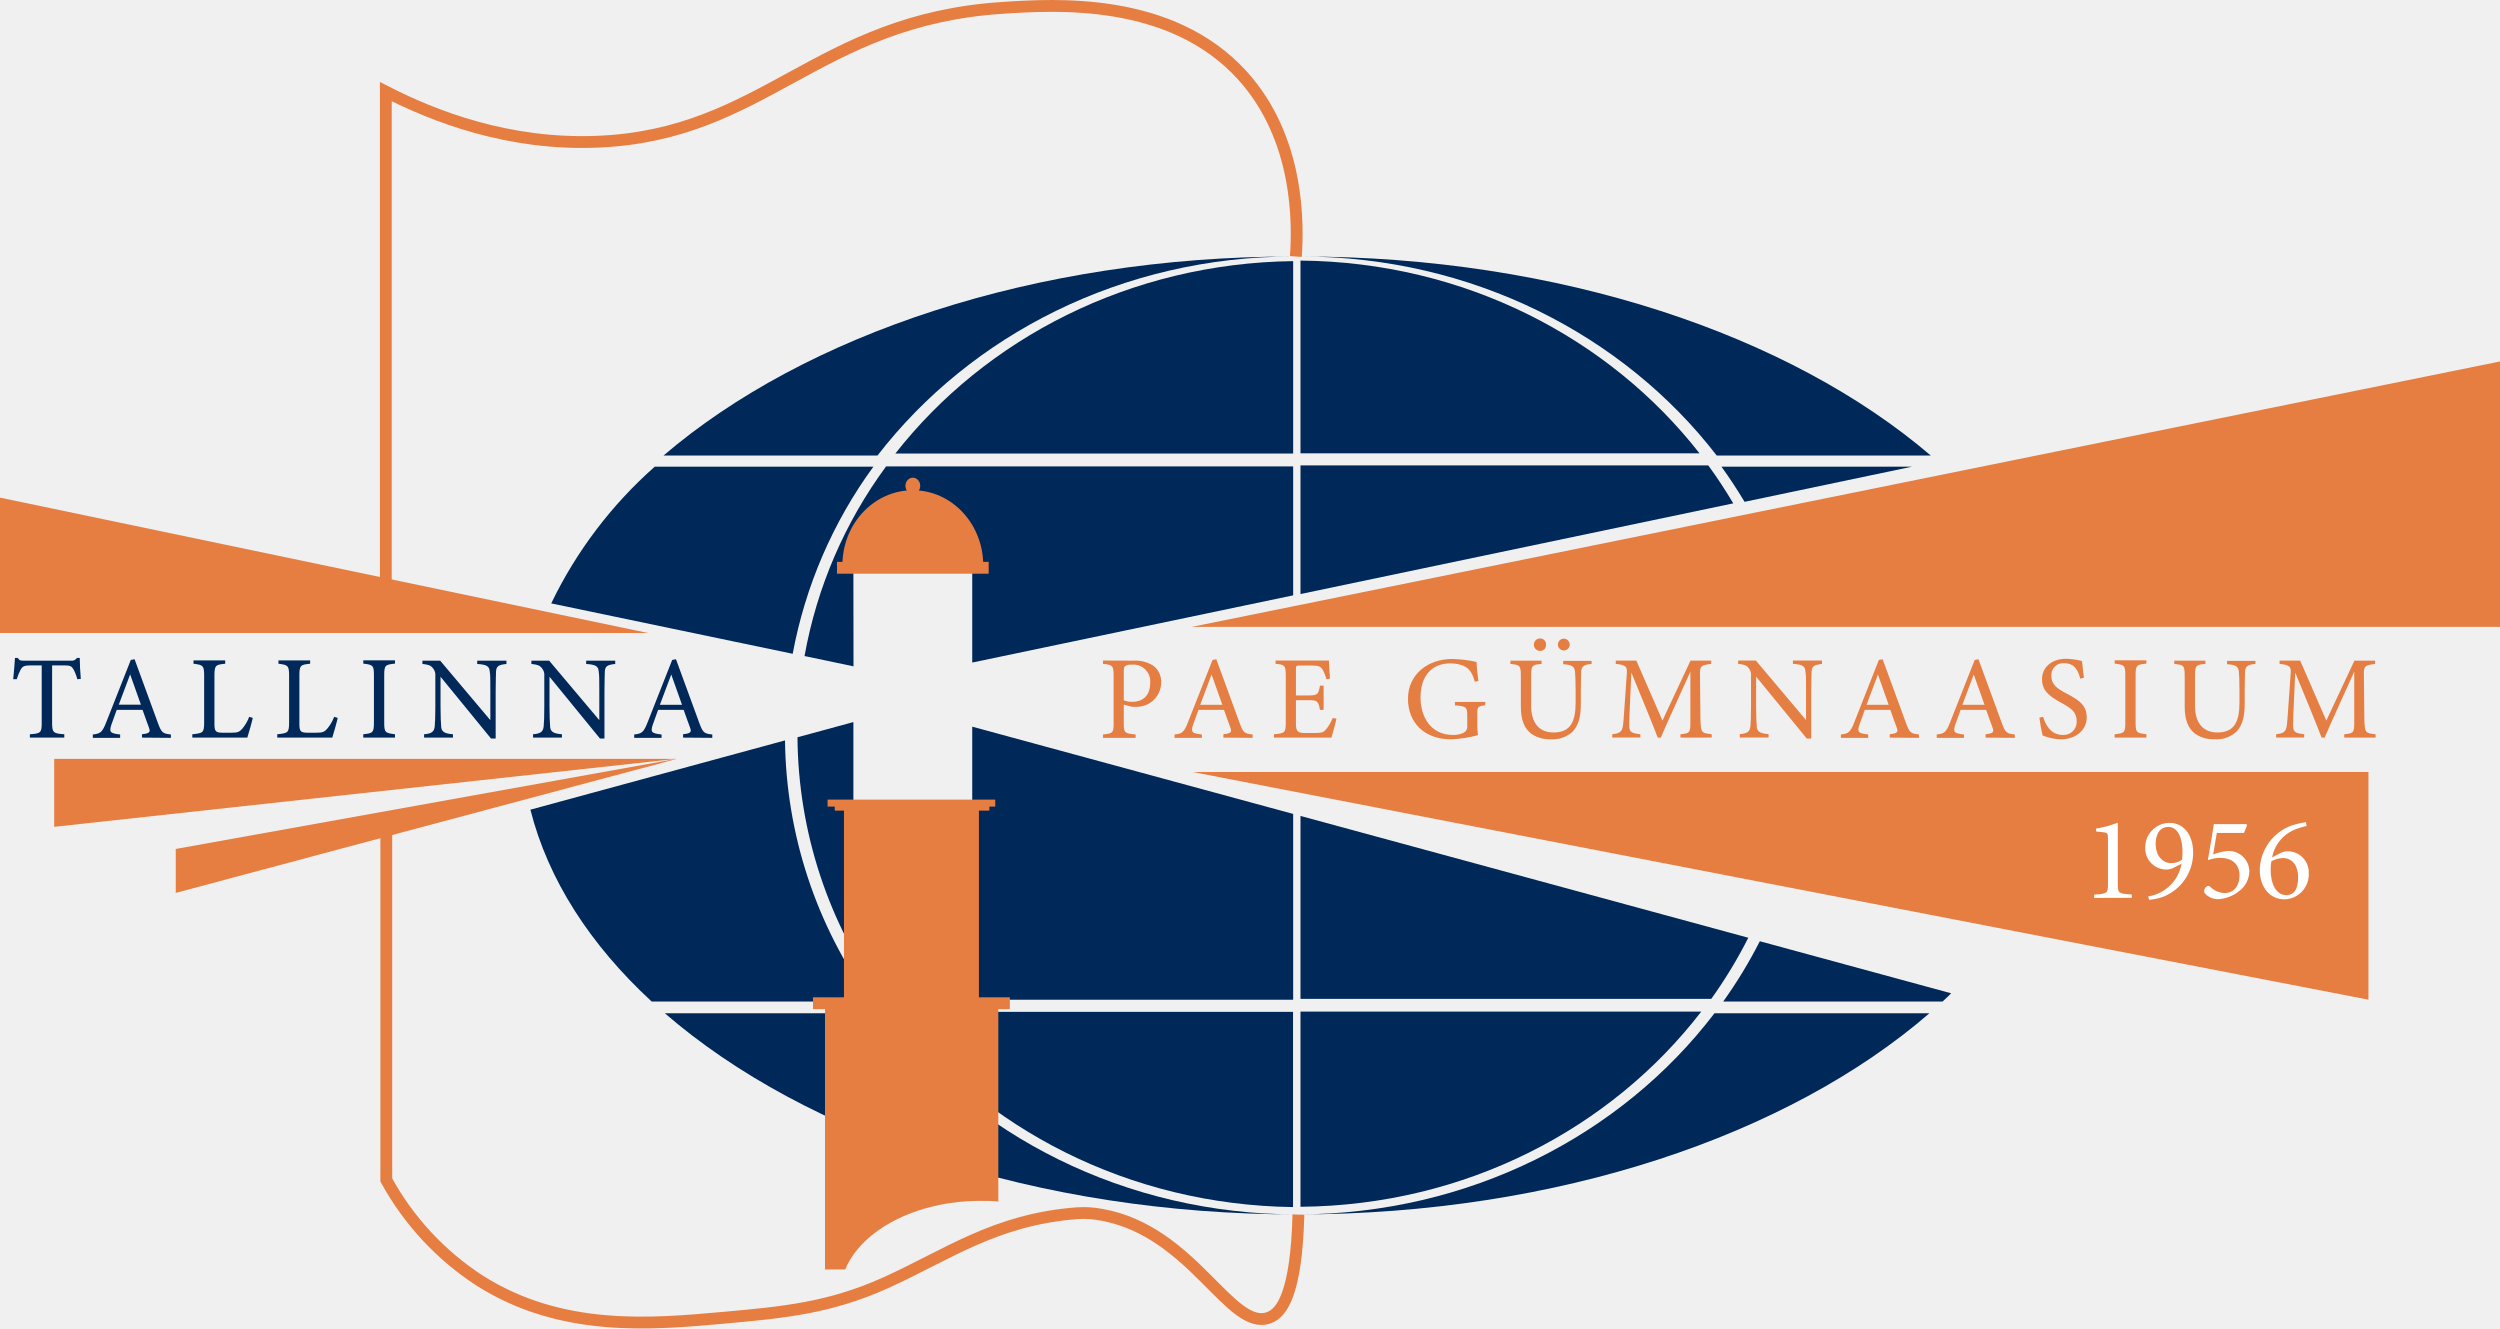
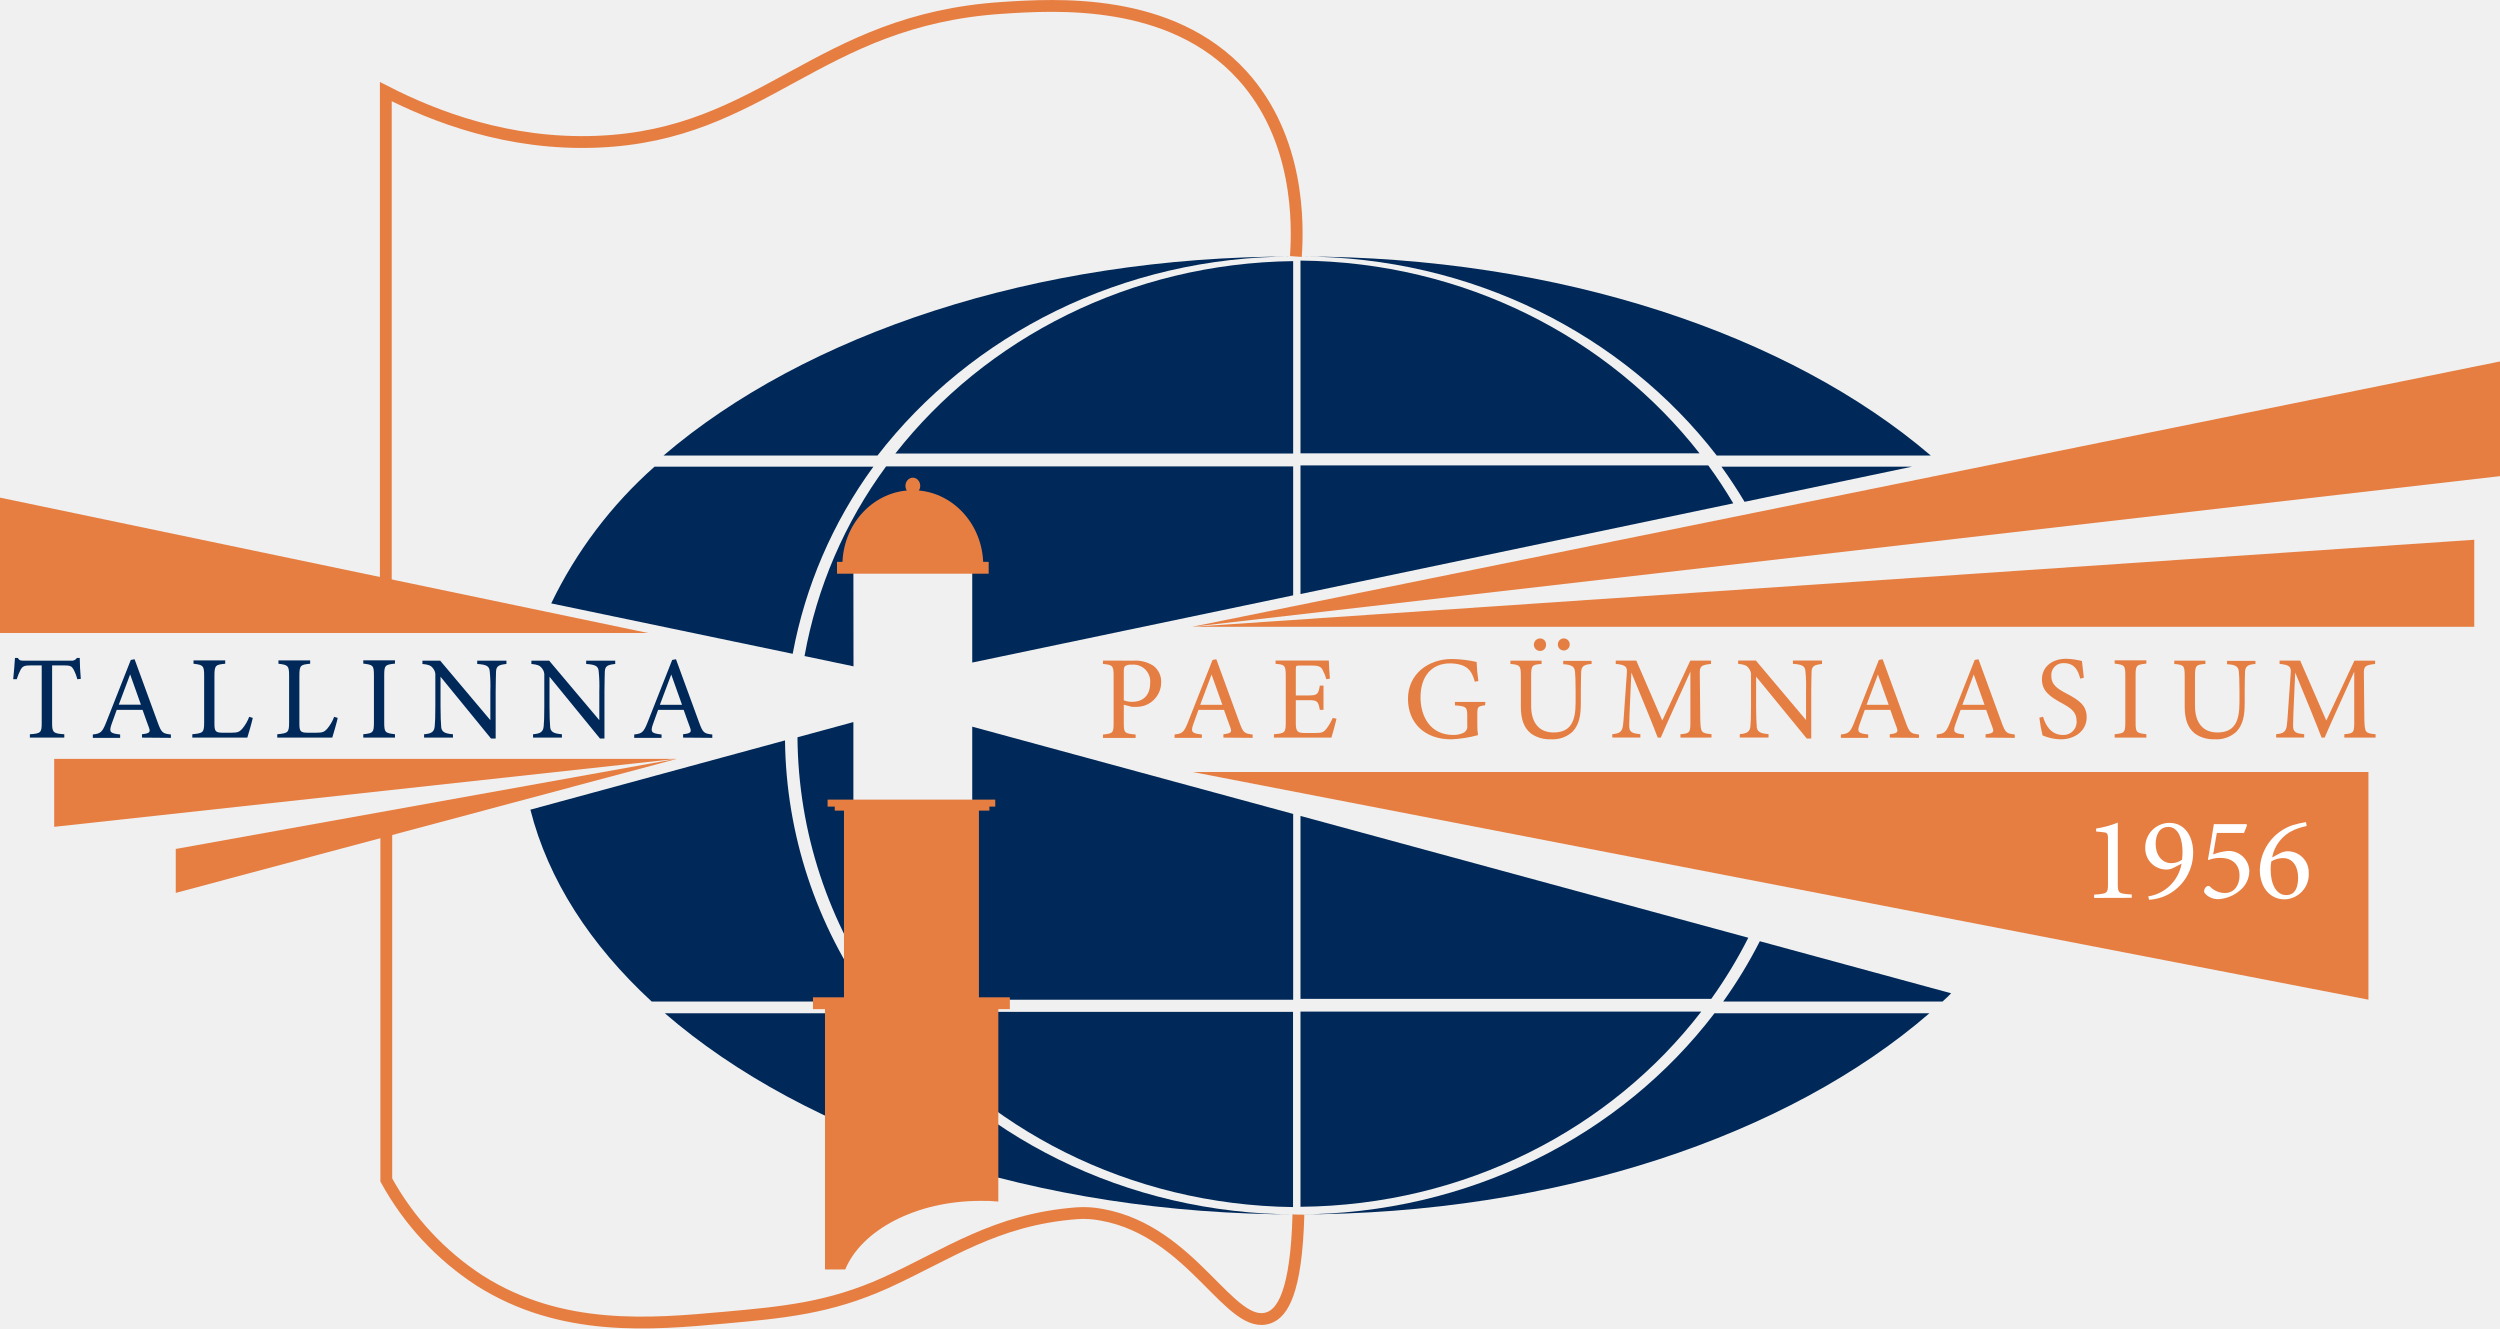
- <svg xmlns="http://www.w3.org/2000/svg" id="Слой_1" data-name="Слой 1" viewBox="0 0 422.61 224.55" version="1.1">
-   <defs id="defs4">
-     <style id="style2">.cls-1{fill:#293956;}.cls-2,.cls-4,.cls-5{fill:#e67e42;}.cls-3{fill:none;}.cls-3,.cls-4,.cls-5{stroke:#e67e42;stroke-miterlimit:10;}.cls-3,.cls-4{stroke-width:2px;}.cls-6{fill:#e57e42;}.cls-7{fill:#fff;}</style>
+ <svg xmlns="http://www.w3.org/2000/svg" id="Слой_1" data-name="Слой 1" viewBox="0 0 422.61 224.57">
+   <defs>
+     <style>.cls-1{fill:#002959;}.cls-2,.cls-4{fill:#e67e42;}.cls-3{fill:none;stroke-width:2px;}.cls-3,.cls-4{stroke:#e67e42;stroke-miterlimit:10;}.cls-5{fill:#e57e42;}.cls-6{fill:#fff;}</style>
  </defs>
-   <path class="cls-1" d="M148.34,77c15.73-20.37,41.34-33.64,70.26-33.64C174.78,43.35,136,56.62,112.17,77Z" id="path6" style="fill:#002959;fill-opacity:1" />
-   <path class="cls-1" d="M148.72,171.29H112.39c23.79,20.59,62.8,34,106.88,34h0C190.17,205.3,164.42,191.88,148.72,171.29Z" id="path8" style="fill:#002959;fill-opacity:1" />
-   <path class="cls-1" d="M290.2,77c-15.72-20.37-41.33-33.64-70.26-33.64,43.82,0,82.62,13.27,106.44,33.64Z" id="path10" style="fill:#002959;fill-opacity:1" />
-   <path class="cls-1" d="M289.82,171.29h36.33c-23.78,20.59-62.79,34-106.88,34h0C248.38,205.3,274.12,191.88,289.82,171.29Z" id="path12" style="fill:#002959;fill-opacity:1" />
-   <path class="cls-1" d="M287.29,76.63C272,57.07,247.52,44.3,219.84,44.05V76.63Z" id="path14" style="fill:#002959;fill-opacity:1" />
-   <path class="cls-1" d="M219.84,171v33c27.85-.24,52.49-13.16,67.75-33Z" id="path16" style="fill:#002959;fill-opacity:1" />
-   <path class="cls-1" d="M164.35,122.84v12.83H144.26V122.06l-9.45,2.57A76.37,76.37,0,0,0,149.41,169H218.6V137.59Z" id="path18" style="fill:#002959;fill-opacity:1" />
-   <path class="cls-1" d="M144.26,96h20.09V112l54.25-11.36V78.84H149.79A76.94,76.94,0,0,0,136,110.9l8.28,1.74Z" id="path20" style="fill:#002959;fill-opacity:1" />
-   <path class="cls-1" d="M218.6,76.67V44.14c-27.58.35-52,13.07-67.25,32.53Z" id="path22" style="fill:#002959;fill-opacity:1" />
-   <path class="cls-1" d="M151,171.05c15.23,19.71,39.78,32.63,67.58,33v-33Z" id="path24" style="fill:#002959;fill-opacity:1" />
-   <ellipse class="cls-2" cx="154.31" cy="82.13" rx="1.25" ry="1.38" id="ellipse26" />
-   <path class="cls-3" d="M212.67,224.61" id="path28" />
-   <path class="cls-3" d="M269.84,221.33" id="path30" />
-   <path class="cls-3" d="M220,204" id="path32" />
-   <path class="cls-3" d="M325.48,13.06" id="path34" />
-   <path class="cls-3" d="M382.66,9.78" id="path36" />
-   <path class="cls-3" d="M332.78,0" id="path38" />
-   <path class="cls-1" d="M134,110.52a77.66,77.66,0,0,1,13.64-31.63H110.68A73.29,73.29,0,0,0,93.18,102Z" id="path40" style="fill:#002959;fill-opacity:1" />
-   <path class="cls-1" d="M89.66,136.87c3,11.86,10.13,22.86,20.5,32.43h37.09a76.93,76.93,0,0,1-14.55-44.14Z" id="path42" style="fill:#002959;fill-opacity:1" />
-   <path class="cls-1" d="M293,85.09c-1.31-2.2-2.71-4.35-4.23-6.42H219.84v21.75Z" id="path44" style="fill:#002959;fill-opacity:1" />
-   <path class="cls-1" d="M219.84,137.93v30.92h69.44a78.67,78.67,0,0,0,6.26-10.33Z" id="path46" style="fill:#002959;fill-opacity:1" />
-   <path class="cls-1" d="M323.21,78.89H291c1.39,1.92,2.69,3.91,3.91,5.94Z" id="path48" style="fill:#002959;fill-opacity:1" />
-   <path class="cls-1" d="M297.49,159.11a79.51,79.51,0,0,1-6.19,10.19h37.08c.5-.46,1-.92,1.45-1.39Z" id="path50" style="fill:#002959;fill-opacity:1" />
-   <line class="cls-4" x1="137.43" y1="169.59" x2="170.71" y2="169.59" id="line52" />
-   <path class="cls-2" d="M165.76,203c1,0,2,0,3,.12V169.59h-29.3v45h3.42C145.66,207.91,154.85,203,165.76,203Z" id="path54" />
-   <rect class="cls-2" x="142.67" y="136.35" width="22.81" height="32.82" id="rect56" />
-   <rect class="cls-5" x="141.61" y="136.35" width="25.14" height="0.18" id="rect58" />
-   <rect class="cls-5" x="140.4" y="135.67" width="27.34" height="0.18" id="rect60" />
-   <path class="cls-5" d="M154.31,83.37c-6.3,0-11.41,5.46-11.41,12.19h22.81C165.71,88.83,160.61,83.37,154.31,83.37Z" id="path62" />
-   <line class="cls-4" x1="141.49" y1="95.98" x2="167.13" y2="95.98" id="line64" />
-   <path class="cls-6" d="M191.59,111.68a5.65,5.65,0,0,1,3.38.86,3.38,3.38,0,0,1,1.32,2.84,4.14,4.14,0,0,1-4.4,4.1,3.51,3.51,0,0,1-.54,0l-1.38-.36v3.12c0,1.69.14,1.73,2,1.92v.57h-5.52v-.57c1.72-.18,1.8-.3,1.8-2v-7.94c0-1.78-.22-1.82-1.8-2v-.56Zm-1.62,6.7a3.63,3.63,0,0,0,1.46.26c1.34,0,3-.68,3-3.2a2.84,2.84,0,0,0-3.12-3.08,1.78,1.78,0,0,0-1.12.24c-.16.14-.22.38-.22.92Z" id="path66" />
-   <path class="cls-6" d="M206.81,124.69v-.57c1.3-.15,1.46-.35,1.18-1.12s-.66-1.78-1.08-3h-4.32c-.32.9-.62,1.68-.9,2.5-.44,1.31-.16,1.47,1.48,1.66v.57h-4.62v-.57c1.26-.15,1.58-.3,2.28-2.1l4.14-10.5.64-.12c1.26,3.42,2.64,7.2,3.9,10.66.64,1.75.82,1.91,2.24,2.06v.57Zm-2-10.67c-.64,1.72-1.32,3.54-1.92,5.12h3.74Z" id="path68" />
-   <path class="cls-6" d="M225.93,121.5c-.12.52-.66,2.58-.86,3.19h-9.72v-.57c1.86-.14,2-.31,2-2v-7.9c0-1.78-.22-1.88-1.72-2v-.56h6.12c1.88,0,2.66,0,2.9,0,0,.5.1,2,.18,3.06l-.6.1a6.66,6.66,0,0,0-.6-1.52c-.32-.66-.78-.8-2-.8h-1.9c-.62,0-.66.06-.66.64v4.42h2.22c1.5,0,1.6-.3,1.84-1.66h.62V120h-.62c-.26-1.44-.42-1.64-1.86-1.64h-2.2v4c0,1.4.44,1.52,1.44,1.55h1.86c1.22,0,1.42-.19,1.86-.7a8.91,8.91,0,0,0,1.08-1.85Z" id="path70" />
-   <path class="cls-6" d="M251.05,119.22c-1.24.16-1.32.28-1.32,1.46v1.68a11.1,11.1,0,0,0,.12,1.91,20.41,20.41,0,0,1-4.54.71c-4.54,0-7.3-2.82-7.3-6.84,0-4.22,3.44-6.74,7.44-6.74a20.47,20.47,0,0,1,4.16.5c0,.74.14,2,.3,3.22l-.6.12c-.48-1.7-1.06-2.42-2.32-2.84a6.74,6.74,0,0,0-1.86-.26c-3.06,0-5,2.1-5,5.76,0,3.18,1.64,6.34,5.52,6.34a4,4,0,0,0,1.7-.34,1.19,1.19,0,0,0,.68-1.28V121c0-1.46-.16-1.62-2.08-1.76v-.58h5.14Z" id="path72" />
-   <path class="cls-6" d="M269.05,112.24c-1.26.08-1.72.4-1.76,1.32,0,.46-.06,1.3-.06,3.14v2.16c0,2-.24,3.6-1.4,4.83a4.93,4.93,0,0,1-3.68,1.28,5.43,5.43,0,0,1-3.28-.92c-1.2-.93-1.78-2.31-1.78-4.65v-5.1c0-1.8-.16-1.92-1.76-2.06v-.56h5.26v.56c-1.6.1-1.76.26-1.76,2.06v5c0,2.92,1.38,4.52,3.78,4.52,2.84,0,3.74-1.76,3.74-5.08v-2c0-1.84-.06-2.6-.1-3.14-.06-.9-.52-1.24-2-1.32v-.56h4.8Zm-7.7-3.2a1,1,0,0,1-1,1,1.06,1.06,0,0,1,0-2.12A1,1,0,0,1,261.35,109Zm4,0a1,1,0,1,1-1-1.08A1,1,0,0,1,265.35,109Z" id="path74" />
-   <path class="cls-6" d="M284.07,124.69v-.57c1.64-.15,1.7-.27,1.68-2.42l0-8.16c-1.64,3.66-4.28,9.38-5,11.15h-.52c-.68-1.83-2.94-7.33-4.46-11-.34,7-.36,8.58-.36,9,0,1.12.52,1.28,1.88,1.42v.57h-4.74v-.57c1.16-.11,1.64-.35,1.8-1.43.12-.89.14-1.61.66-8.91.08-1-.12-1.38-1.88-1.54v-.56h3.48l4.42,10.14,4.74-10.14h3.5v.56c-1.72.2-1.94.38-1.9,1.78l.08,7.68c.08,2.15.14,2.24,1.9,2.42v.57Z" id="path76" />
-   <path class="cls-6" d="M308,112.24c-1.28.14-1.7.34-1.76,1.26,0,.64-.06,1.48-.06,3.34v8h-.76l-8.56-10.46v5c0,1.8.06,2.7.1,3.29,0,1,.54,1.32,2,1.43v.57h-4.86v-.57c1.24-.1,1.72-.39,1.8-1.38.06-.64.1-1.54.1-3.36v-5.1a1.74,1.74,0,0,0-.4-1.32c-.38-.5-.8-.62-1.78-.72v-.56h3l8.48,10.06v-4.9c0-1.86,0-2.72-.1-3.32-.06-.9-.52-1.18-2.12-1.28v-.56H308Z" id="path78" />
-   <path class="cls-6" d="M319.45,124.69v-.57c1.3-.15,1.46-.35,1.18-1.12s-.66-1.78-1.08-3h-4.32c-.32.9-.62,1.68-.9,2.5-.44,1.31-.16,1.47,1.48,1.66v.57h-4.62v-.57c1.26-.15,1.58-.3,2.28-2.1l4.14-10.5.64-.12c1.26,3.42,2.64,7.2,3.9,10.66.64,1.75.82,1.91,2.24,2.06v.57Zm-2-10.67c-.64,1.72-1.32,3.54-1.92,5.12h3.74Z" id="path80" />
-   <path class="cls-6" d="M335.65,124.69v-.57c1.3-.15,1.46-.35,1.18-1.12s-.66-1.78-1.08-3h-4.32c-.32.9-.62,1.68-.9,2.5-.44,1.31-.16,1.47,1.48,1.66v.57h-4.62v-.57c1.26-.15,1.58-.3,2.28-2.1l4.14-10.5.64-.12c1.26,3.42,2.64,7.2,3.9,10.66.64,1.75.82,1.91,2.24,2.06v.57Zm-2-10.67c-.64,1.72-1.32,3.54-1.92,5.12h3.74Z" id="path82" />
-   <path class="cls-6" d="M351.65,114.72c-.34-1.32-.9-2.62-2.78-2.62a2,2,0,0,0-2.1,2.18c0,1.38.88,2.08,2.54,2.94,2.4,1.24,3.44,2.16,3.44,4.06,0,2.11-1.82,3.7-4.4,3.7a8.34,8.34,0,0,1-3.06-.66,26.85,26.85,0,0,1-.54-3l.62-.16c.4,1.34,1.28,3.08,3.36,3.08a2.2,2.2,0,0,0,2.32-2.3c0-1.54-.82-2.16-2.58-3.12-2.1-1.14-3.28-2.1-3.28-4s1.48-3.46,4.12-3.46a12.8,12.8,0,0,1,2.64.38c.08.72.16,1.52.32,2.82Z" id="path84" />
-   <path class="cls-6" d="M357.47,124.69v-.57c1.64-.18,1.8-.26,1.8-2v-7.94c0-1.72-.16-1.8-1.8-2v-.56h5.36v.56c-1.66.18-1.82.26-1.82,2v7.94c0,1.73.16,1.78,1.82,2v.57Z" id="path86" />
-   <path class="cls-6" d="M381.27,112.24c-1.26.08-1.72.4-1.76,1.32,0,.46-.06,1.3-.06,3.14v2.16c0,2-.24,3.6-1.4,4.83a4.93,4.93,0,0,1-3.68,1.28,5.43,5.43,0,0,1-3.28-.92c-1.2-.93-1.78-2.31-1.78-4.65v-5.1c0-1.8-.16-1.92-1.76-2.06v-.56h5.26v.56c-1.6.1-1.76.26-1.76,2.06v5c0,2.92,1.38,4.52,3.78,4.52,2.84,0,3.74-1.76,3.74-5.08v-2c0-1.84-.06-2.6-.1-3.14-.06-.9-.52-1.24-2-1.32v-.56h4.8Z" id="path88" />
-   <path class="cls-6" d="M396.29,124.69v-.57c1.64-.15,1.7-.27,1.68-2.42l0-8.16c-1.64,3.66-4.28,9.38-5,11.15h-.52c-.68-1.83-2.94-7.33-4.46-11-.34,7-.36,8.58-.36,9,0,1.12.52,1.28,1.88,1.42v.57h-4.74v-.57c1.16-.11,1.64-.35,1.8-1.43.12-.89.14-1.61.66-8.91.08-1-.12-1.38-1.88-1.54v-.56h3.48l4.42,10.14L398,111.68h3.5v.56c-1.72.2-1.94.38-1.9,1.78l.08,7.68c.08,2.15.14,2.24,1.9,2.42v.57Z" id="path90" />
-   <path class="cls-1" d="M13.07,114.82a7.59,7.59,0,0,0-.64-1.66c-.32-.54-.52-.68-1.62-.68h-2v9.74c0,1.56.16,1.79,2.06,1.9v.57H5.05v-.57c1.86-.11,2-.31,2-1.9v-9.74H5.25c-1.1,0-1.42.12-1.76.72a9.14,9.14,0,0,0-.66,1.62h-.6c.12-1.22.24-2.48.3-3.6H3c.3.48.52.46,1.08.46H12a1,1,0,0,0,1-.46h.48c0,.94.08,2.38.18,3.54Z" id="path92" style="fill:#002959;fill-opacity:1" />
-   <path class="cls-1" d="M24,124.69v-.57c1.3-.15,1.46-.35,1.18-1.12s-.66-1.78-1.08-3H19.73c-.32.9-.62,1.68-.9,2.5-.44,1.31-.16,1.47,1.48,1.66v.57H15.69v-.57c1.26-.15,1.58-.3,2.28-2.1l4.14-10.5.64-.12c1.26,3.42,2.64,7.2,3.9,10.66.64,1.75.82,1.91,2.24,2.06v.57ZM22,114c-.64,1.72-1.32,3.54-1.92,5.12h3.74Z" id="path94" style="fill:#002959;fill-opacity:1" />
-   <path class="cls-1" d="M42.73,121.36c-.12.62-.72,2.7-.92,3.33h-9.3v-.57c1.82-.18,2-.27,2-2V114.2c0-1.7-.2-1.8-1.8-2v-.56h5.36v.56c-1.6.16-1.82.24-1.82,2v8.14c0,1.22.16,1.51,1.3,1.52l1.58,0c1,0,1.32-.12,1.78-.62a7,7,0,0,0,1.22-2.07Z" id="path96" style="fill:#002959;fill-opacity:1" />
-   <path class="cls-1" d="M57.09,121.36c-.12.62-.72,2.7-.92,3.33h-9.3v-.57c1.82-.18,2-.27,2-2V114.2c0-1.7-.2-1.8-1.8-2v-.56h5.36v.56c-1.6.16-1.82.24-1.82,2v8.14c0,1.22.16,1.51,1.3,1.52l1.58,0c1,0,1.32-.12,1.78-.62a7,7,0,0,0,1.22-2.07Z" id="path98" style="fill:#002959;fill-opacity:1" />
-   <path class="cls-1" d="M61.41,124.69v-.57c1.64-.18,1.8-.26,1.8-2v-7.94c0-1.72-.16-1.8-1.8-2v-.56h5.36v.56c-1.66.18-1.82.26-1.82,2v7.94c0,1.73.16,1.78,1.82,2v.57Z" id="path100" style="fill:#002959;fill-opacity:1" />
-   <path class="cls-1" d="M85.61,112.24c-1.28.14-1.7.34-1.76,1.26,0,.64-.06,1.48-.06,3.34v8H83L74.47,114.4v5c0,1.8.06,2.7.1,3.29,0,1,.54,1.32,2,1.43v.57H71.69v-.57c1.24-.1,1.72-.39,1.8-1.38.06-.64.1-1.54.1-3.36v-5.1a1.74,1.74,0,0,0-.4-1.32c-.38-.5-.8-.62-1.78-.72v-.56h3l8.48,10.06v-4.9c0-1.86,0-2.72-.1-3.32-.06-.9-.52-1.18-2.12-1.28v-.56h4.94Z" id="path102" style="fill:#002959;fill-opacity:1" />
-   <path class="cls-1" d="M104,112.24c-1.28.14-1.7.34-1.76,1.26,0,.64-.06,1.48-.06,3.34v8h-.76L92.89,114.4v5c0,1.8.06,2.7.1,3.29,0,1,.54,1.32,2,1.43v.57H90.11v-.57c1.24-.1,1.72-.39,1.8-1.38.06-.64.1-1.54.1-3.36v-5.1a1.74,1.74,0,0,0-.4-1.32c-.38-.5-.8-.62-1.78-.72v-.56h3l8.48,10.06v-4.9c0-1.86,0-2.72-.1-3.32-.06-.9-.52-1.18-2.12-1.28v-.56H104Z" id="path104" style="fill:#002959;fill-opacity:1" />
-   <path class="cls-1" d="M115.47,124.69v-.57c1.3-.15,1.46-.35,1.18-1.12s-.66-1.78-1.08-3h-4.32c-.32.9-.62,1.68-.9,2.5-.44,1.31-.16,1.47,1.48,1.66v.57h-4.62v-.57c1.26-.15,1.58-.3,2.28-2.1l4.14-10.5.64-.12c1.26,3.42,2.64,7.2,3.9,10.66.64,1.75.82,1.91,2.24,2.06v.57Zm-2-10.67c-.64,1.72-1.32,3.54-1.92,5.12h3.74Z" id="path106" style="fill:#002959;fill-opacity:1" />
-   <polygon class="cls-2" points="9.16 128.28 9.16 139.77 114.33 128.28 9.16 128.28" id="polygon108" />
-   <polygon class="cls-2" points="29.71 143.51 29.71 150.94 114.33 128.31 114.33 128.28 29.71 143.51" id="polygon110" />
-   <path class="cls-3" d="M65.22,98.56V15.49c8.21,4.2,20.7,9.07,35.71,8.47,28.34-1.12,37-20.58,68.53-22.63C178.38.75,197.94-.53,210,12.74c9.71,10.69,9.44,25.2,9.06,30.62" id="path112" />
-   <path class="cls-3" d="M65.3,140.26v59.21a47.49,47.49,0,0,0,15.77,17c13.82,8.77,29,7.4,41.46,6.27,9.73-.88,17.63-1.59,27.11-5.86,10.58-4.78,18.56-10.73,32.4-11.79a16.28,16.28,0,0,1,4.2.26c15.49,2.78,21.77,19.92,28.34,17.37,2.09-.81,4.56-4,4.91-17.4" id="path114" />
-   <polygon class="cls-2" points="0 107 109.53 107 0 84.12 0 107" id="polygon116" />
-   <polygon class="cls-2" points="422.61 61.1 201.45 105.97 422.61 105.97 422.61 61.1" id="polygon118" />
-   <polygon class="cls-2" points="400.37 168.99 400.37 130.5 201.6 130.5 400.37 168.99" id="polygon120" />
-   <path class="cls-7" d="M354,151.79v-.56c2.22-.14,2.34-.24,2.34-1.74V141.8c0-1-.14-1.06-1-1.14l-1-.1v-.5a16.51,16.51,0,0,0,3.66-1v10.41c0,1.52.12,1.6,2.36,1.74v.56Z" id="path122" />
-   <path class="cls-7" d="M368.78,146l-1.34.69a2.59,2.59,0,0,1-1.2.3,3.57,3.57,0,0,1-3.6-3.75,4.12,4.12,0,0,1,4.1-4.14c2.58,0,4,2.28,4,5a8,8,0,0,1-5.06,7.49,9.37,9.37,0,0,1-2.38.52l-.16-.58A6.77,6.77,0,0,0,368.78,146Zm-2.28-6.2c-1.56,0-2.1,1.48-2.1,2.88,0,1.77,1,3.23,2.66,3.23a3.06,3.06,0,0,0,1.8-.58,10.21,10.21,0,0,0,.08-1.31C368.94,142.22,368.44,139.78,366.5,139.78Z" id="path124" />
-   <path class="cls-7" d="M379.74,139.32l.12.16-.52,1.32h-4.6c-.18,1.1-.44,2.66-.62,3.64a9.33,9.33,0,0,1,2.36-.58,3.49,3.49,0,0,1,3.76,3.41,4.24,4.24,0,0,1-1.72,3.36A6.13,6.13,0,0,1,375,152a3,3,0,0,1-2.08-.78c-.28-.26-.36-.42-.32-.68a1,1,0,0,1,.42-.68.43.43,0,0,1,.56,0,3.5,3.5,0,0,0,2.52,1.1c1.68,0,2.48-1.44,2.48-2.94,0-1.76-1.06-3-3.28-3a5.71,5.71,0,0,0-2,.37l-.06-.08c.3-1.57.74-4.39,1-6Z" id="path126" />
-   <path class="cls-7" d="M385.42,144.24a2.85,2.85,0,0,1,1.28-.34,3.56,3.56,0,0,1,3.58,3.71,4.22,4.22,0,0,1-4.12,4.42c-2.36,0-4.16-1.94-4.16-5a8.17,8.17,0,0,1,5.54-7.54,16.9,16.9,0,0,1,2.26-.52l.12.66a12,12,0,0,0-2.18.68,6.34,6.34,0,0,0-3.66,4.63Zm.48.81a4.09,4.09,0,0,0-1.94.55,6.91,6.91,0,0,0-.12,1.37c0,2.5.94,4.34,2.64,4.34s2-1.64,2-3C388.52,146.67,387.72,145.05,385.9,145.05Z" id="path128" />
+   <path id="path6" class="cls-1" d="M148.34,77c15.73-20.37,41.34-33.64,70.26-33.64C174.78,43.35,136,56.62,112.17,77Z" transform="translate(0 0)" />
+   <path id="path8" class="cls-1" d="M148.72,171.29H112.39c23.79,20.59,62.8,34,106.88,34h0C190.17,205.3,164.42,191.88,148.72,171.29Z" transform="translate(0 0)" />
+   <path id="path10" class="cls-1" d="M290.2,77c-15.72-20.37-41.33-33.64-70.26-33.64,43.82,0,82.62,13.27,106.44,33.64Z" transform="translate(0 0)" />
+   <path id="path12" class="cls-1" d="M289.82,171.29h36.33c-23.78,20.59-62.79,34-106.88,34h0C248.38,205.3,274.12,191.88,289.82,171.29Z" transform="translate(0 0)" />
+   <path id="path14" class="cls-1" d="M287.29,76.63C272,57.07,247.52,44.3,219.84,44.05V76.63Z" transform="translate(0 0)" />
+   <path id="path16" class="cls-1" d="M219.84,171v33c27.85-.24,52.49-13.16,67.75-33Z" transform="translate(0 0)" />
+   <path id="path18" class="cls-1" d="M164.35,122.84v12.83H144.26V122.06l-9.45,2.57A76.36,76.36,0,0,0,149.41,169H218.6V137.59Z" transform="translate(0 0)" />
+   <path id="path20" class="cls-1" d="M144.26,96h20.09v16l54.25-11.36V78.84H149.79A77,77,0,0,0,136,110.9l8.28,1.74Z" transform="translate(0 0)" />
+   <path id="path22" class="cls-1" d="M218.6,76.67V44.14c-27.58.35-52,13.07-67.25,32.53Z" transform="translate(0 0)" />
+   <path id="path24" class="cls-1" d="M151,171.05c15.23,19.71,39.78,32.63,67.58,33v-33Z" transform="translate(0 0)" />
+   <ellipse id="ellipse26" class="cls-2" cx="154.31" cy="82.13" rx="1.25" ry="1.38" />
+   <path id="path28" class="cls-3" d="M212.67,224.61" transform="translate(0 0)" />
+   <path id="path30" class="cls-3" d="M269.84,221.33" transform="translate(0 0)" />
+   <path id="path32" class="cls-3" d="M220,204" transform="translate(0 0)" />
+   <path id="path34" class="cls-3" d="M325.48,13.06" transform="translate(0 0)" />
+   <path id="path36" class="cls-3" d="M382.66,9.78" transform="translate(0 0)" />
+   <path id="path38" class="cls-3" d="M332.78,0" transform="translate(0 0)" />
+   <path id="path40" class="cls-1" d="M134,110.52a77.61,77.61,0,0,1,13.64-31.63h-37A73.4,73.4,0,0,0,93.18,102Z" transform="translate(0 0)" />
+   <path id="path42" class="cls-1" d="M89.66,136.87c3,11.86,10.13,22.86,20.5,32.43h37.09a76.94,76.94,0,0,1-14.55-44.14Z" transform="translate(0 0)" />
+   <path id="path44" class="cls-1" d="M293,85.09c-1.31-2.2-2.71-4.35-4.23-6.42H219.84v21.75Z" transform="translate(0 0)" />
+   <path id="path46" class="cls-1" d="M219.84,137.93v30.92h69.44a78.67,78.67,0,0,0,6.26-10.33Z" transform="translate(0 0)" />
+   <path id="path48" class="cls-1" d="M323.21,78.89H291c1.39,1.92,2.69,3.91,3.91,5.94Z" transform="translate(0 0)" />
+   <path id="path50" class="cls-1" d="M297.49,159.11a79.51,79.51,0,0,1-6.19,10.19h37.08c.5-.46,1-.92,1.45-1.39Z" transform="translate(0 0)" />
+   <line id="line52" class="cls-3" x1="137.43" y1="169.59" x2="170.71" y2="169.59" />
+   <path id="path54" class="cls-2" d="M165.76,203a25.08,25.08,0,0,1,3,.12V169.59h-29.3v45h3.42C145.66,207.91,154.85,203,165.76,203Z" transform="translate(0 0)" />
+   <rect id="rect56" class="cls-2" x="142.67" y="136.35" width="22.81" height="32.82" />
+   <rect id="rect58" class="cls-4" x="141.61" y="136.35" width="25.14" height="0.18" />
+   <rect id="rect60" class="cls-4" x="140.4" y="135.67" width="27.34" height="0.18" />
+   <path id="path62" class="cls-4" d="M154.31,83.37c-6.3,0-11.41,5.46-11.41,12.19h22.81C165.71,88.83,160.61,83.37,154.31,83.37Z" transform="translate(0 0)" />
+   <line id="line64" class="cls-3" x1="141.49" y1="95.98" x2="167.13" y2="95.98" />
+   <path id="path66" class="cls-5" d="M191.59,111.68a5.6,5.6,0,0,1,3.38.86,3.37,3.37,0,0,1,1.32,2.84,4.14,4.14,0,0,1-4.17,4.11h-.77l-1.38-.36v3.12c0,1.69.14,1.73,2,1.92v.57h-5.52v-.57c1.72-.18,1.8-.3,1.8-2v-7.94c0-1.78-.22-1.82-1.8-2v-.56Zm-1.62,6.7a3.63,3.63,0,0,0,1.46.26c1.34,0,3-.68,3-3.2a2.84,2.84,0,0,0-2.57-3.08,2.53,2.53,0,0,0-.55,0,1.76,1.76,0,0,0-1.12.24c-.16.14-.22.38-.22.92Z" transform="translate(0 0)" />
+   <path id="path68" class="cls-5" d="M206.81,124.69v-.57c1.3-.15,1.46-.35,1.18-1.12s-.66-1.78-1.08-3h-4.32c-.32.9-.62,1.68-.9,2.5-.44,1.31-.16,1.47,1.48,1.66v.57h-4.62v-.57c1.26-.15,1.58-.3,2.28-2.1l4.14-10.5.64-.12c1.26,3.42,2.64,7.2,3.9,10.66.64,1.75.82,1.91,2.24,2.06v.57Zm-2-10.67c-.64,1.72-1.32,3.54-1.92,5.12h3.74Z" transform="translate(0 0)" />
+   <path id="path70" class="cls-5" d="M225.93,121.5c-.12.52-.66,2.58-.86,3.19h-9.72v-.57c1.86-.14,2-.31,2-2v-7.9c0-1.78-.22-1.88-1.72-2v-.56h9c0,.5.1,2,.18,3.06l-.6.1a6.87,6.87,0,0,0-.6-1.52c-.32-.66-.78-.8-2-.8h-1.9c-.62,0-.66.06-.66.64v4.42h2.22c1.5,0,1.6-.3,1.84-1.66h.62V120h-.62c-.26-1.44-.42-1.64-1.86-1.64h-2.2v4c0,1.4.44,1.52,1.44,1.55h1.86c1.22,0,1.42-.19,1.86-.7a8.78,8.78,0,0,0,1.08-1.85Z" transform="translate(0 0)" />
+   <path id="path72" class="cls-5" d="M251.05,119.22c-1.24.16-1.32.28-1.32,1.46v1.68a11.08,11.08,0,0,0,.12,1.91,20.46,20.46,0,0,1-4.54.71c-4.54,0-7.3-2.82-7.3-6.84,0-4.22,3.44-6.74,7.44-6.74a20.13,20.13,0,0,1,4.16.5,30,30,0,0,0,.3,3.22l-.6.12c-.48-1.7-1.06-2.42-2.32-2.84a6.85,6.85,0,0,0-1.86-.26c-3.06,0-5,2.1-5,5.76,0,3.18,1.64,6.34,5.52,6.34a4,4,0,0,0,1.7-.34,1.19,1.19,0,0,0,.68-1.28V121c0-1.46-.16-1.62-2.08-1.76v-.58h5.14Z" transform="translate(0 0)" />
+   <path id="path74" class="cls-5" d="M269.05,112.24c-1.26.08-1.72.4-1.76,1.32,0,.46-.06,1.3-.06,3.14v2.16c0,2-.24,3.6-1.4,4.83a4.93,4.93,0,0,1-3.68,1.28,5.47,5.47,0,0,1-3.28-.92c-1.2-.93-1.78-2.31-1.78-4.65v-5.1c0-1.8-.16-1.92-1.76-2.06v-.56h5.26v.56c-1.6.1-1.76.26-1.76,2.06v5c0,2.92,1.38,4.52,3.78,4.52,2.84,0,3.74-1.76,3.74-5.08v-2c0-1.84-.06-2.6-.1-3.14-.06-.9-.52-1.24-2-1.32v-.56h4.8Zm-7.7-3.2a1,1,0,0,1-1,1,1.06,1.06,0,0,1,0-2.12,1,1,0,0,1,1,1V109Zm4,0a1,1,0,1,1-2-.16,1,1,0,0,1,2,.08V109Z" transform="translate(0 0)" />
+   <path id="path76" class="cls-5" d="M284.07,124.69v-.57c1.64-.15,1.7-.27,1.68-2.42v-8.16c-1.64,3.66-4.28,9.38-5,11.15h-.52c-.68-1.83-2.94-7.33-4.46-11-.34,7-.36,8.58-.36,9,0,1.12.52,1.28,1.88,1.42v.57h-4.74v-.57c1.16-.11,1.64-.35,1.8-1.43.12-.89.14-1.61.66-8.91.08-1-.12-1.38-1.88-1.54v-.56h3.48L281,121.81l4.74-10.14h3.5v.56c-1.72.2-1.94.38-1.9,1.78l.08,7.68c.08,2.15.14,2.24,1.9,2.42v.57Z" transform="translate(0 0)" />
+   <path id="path78" class="cls-5" d="M308,112.24c-1.28.14-1.7.34-1.76,1.26,0,.64-.06,1.48-.06,3.34v8h-.76l-8.56-10.46v5c0,1.8.06,2.7.1,3.29,0,1,.54,1.32,2,1.43v.57H294.1v-.57c1.24-.1,1.72-.39,1.8-1.38.06-.64.1-1.54.1-3.36v-5.1a1.76,1.76,0,0,0-.4-1.32c-.38-.5-.8-.62-1.78-.72v-.56h3l8.48,10.06v-4.9a24.55,24.55,0,0,0-.1-3.32c-.06-.9-.52-1.18-2.12-1.28v-.56H308Z" transform="translate(0 0)" />
+   <path id="path80" class="cls-5" d="M319.45,124.69v-.57c1.3-.15,1.46-.35,1.18-1.12s-.66-1.78-1.08-3h-4.32c-.32.9-.62,1.68-.9,2.5-.44,1.31-.16,1.47,1.48,1.66v.57h-4.62v-.57c1.26-.15,1.58-.3,2.28-2.1l4.14-10.5.64-.12c1.26,3.42,2.64,7.2,3.9,10.66.64,1.75.82,1.91,2.24,2.06v.57Zm-2-10.67c-.64,1.72-1.32,3.54-1.92,5.12h3.74Z" transform="translate(0 0)" />
+   <path id="path82" class="cls-5" d="M335.65,124.69v-.57c1.3-.15,1.46-.35,1.18-1.12s-.66-1.78-1.08-3h-4.32c-.32.9-.62,1.68-.9,2.5-.44,1.31-.16,1.47,1.48,1.66v.57h-4.62v-.57c1.26-.15,1.58-.3,2.28-2.1l4.14-10.5.64-.12c1.26,3.42,2.64,7.2,3.9,10.66.64,1.75.82,1.91,2.24,2.06v.57Zm-2-10.67c-.64,1.72-1.32,3.54-1.92,5.12h3.74Z" transform="translate(0 0)" />
+   <path id="path84" class="cls-5" d="M351.65,114.72c-.34-1.32-.9-2.62-2.78-2.62a2,2,0,0,0-2.11,1.89,2.81,2.81,0,0,0,0,.29c0,1.38.88,2.08,2.54,2.94,2.4,1.24,3.44,2.16,3.44,4.06,0,2.11-1.82,3.7-4.4,3.7a8.28,8.28,0,0,1-3.06-.66,25.48,25.48,0,0,1-.54-3l.62-.16c.4,1.34,1.28,3.08,3.36,3.08a2.2,2.2,0,0,0,2.32-2.07v-.23c0-1.54-.82-2.16-2.58-3.12-2.1-1.14-3.28-2.1-3.28-4s1.48-3.46,4.12-3.46a12.37,12.37,0,0,1,2.64.38c.08.72.16,1.52.32,2.82Z" transform="translate(0 0)" />
+   <path id="path86" class="cls-5" d="M357.47,124.69v-.57c1.64-.18,1.8-.26,1.8-2v-7.94c0-1.72-.16-1.8-1.8-2v-.56h5.36v.56c-1.66.18-1.82.26-1.82,2v7.94c0,1.73.16,1.78,1.82,2v.57Z" transform="translate(0 0)" />
+   <path id="path88" class="cls-5" d="M381.27,112.24c-1.26.08-1.72.4-1.76,1.32,0,.46-.06,1.3-.06,3.14v2.16c0,2-.24,3.6-1.4,4.83a4.93,4.93,0,0,1-3.68,1.28,5.47,5.47,0,0,1-3.28-.92c-1.2-.93-1.78-2.31-1.78-4.65v-5.1c0-1.8-.16-1.92-1.76-2.06v-.56h5.26v.56c-1.6.1-1.76.26-1.76,2.06v5c0,2.92,1.38,4.52,3.78,4.52,2.84,0,3.74-1.76,3.74-5.08v-2c0-1.84-.06-2.6-.1-3.14-.06-.9-.52-1.24-2-1.32v-.56h4.8Z" transform="translate(0 0)" />
+   <path id="path90" class="cls-5" d="M396.29,124.69v-.57c1.64-.15,1.7-.27,1.68-2.42v-8.16c-1.64,3.66-4.28,9.38-5,11.15h-.52c-.68-1.83-2.94-7.33-4.46-11-.34,7-.36,8.58-.36,9,0,1.12.52,1.28,1.88,1.42v.57h-4.74v-.57c1.16-.11,1.64-.35,1.8-1.43.12-.89.14-1.61.66-8.91.08-1-.12-1.38-1.88-1.54v-.56h3.48l4.42,10.14L398,111.68h3.5v.56c-1.72.2-1.94.38-1.9,1.78l.08,7.68c.08,2.15.14,2.24,1.9,2.42v.57Z" transform="translate(0 0)" />
+   <path id="path92" class="cls-1" d="M13.07,114.82a7.6,7.6,0,0,0-.64-1.66c-.32-.54-.52-.68-1.62-.68h-2v9.74c0,1.56.16,1.79,2.06,1.9v.57H5.05v-.57c1.86-.11,2-.31,2-1.9v-9.74H5.25c-1.1,0-1.42.12-1.76.72a9.49,9.49,0,0,0-.66,1.62h-.6c.12-1.22.24-2.48.3-3.6H3c.3.48.52.46,1.08.46H12a1,1,0,0,0,1-.46h.48c0,.94.08,2.38.18,3.54Z" transform="translate(0 0)" />
+   <path id="path94" class="cls-1" d="M24,124.69v-.57c1.3-.15,1.46-.35,1.18-1.12s-.66-1.78-1.08-3H19.73c-.32.9-.62,1.68-.9,2.5-.44,1.31-.16,1.47,1.48,1.66v.57H15.69v-.57c1.26-.15,1.58-.3,2.28-2.1l4.14-10.5.64-.12c1.26,3.42,2.64,7.2,3.9,10.66.64,1.75.82,1.91,2.24,2.06v.57ZM22,114c-.64,1.72-1.32,3.54-1.92,5.12h3.74Z" transform="translate(0 0)" />
+   <path id="path96" class="cls-1" d="M42.73,121.36c-.12.62-.72,2.7-.92,3.33h-9.3v-.57c1.82-.18,2-.27,2-2V114.2c0-1.7-.2-1.8-1.8-2v-.56h5.36v.56c-1.6.16-1.82.24-1.82,2v8.14c0,1.22.16,1.51,1.3,1.52h1.58c1,0,1.32-.12,1.78-.62a6.85,6.85,0,0,0,1.22-2.07Z" transform="translate(0 0)" />
+   <path id="path98" class="cls-1" d="M57.09,121.36c-.12.62-.72,2.7-.92,3.33h-9.3v-.57c1.82-.18,2-.27,2-2V114.2c0-1.7-.2-1.8-1.8-2v-.56h5.36v.56c-1.6.16-1.82.24-1.82,2v8.14c0,1.22.16,1.51,1.3,1.52h1.58c1,0,1.32-.12,1.78-.62a6.85,6.85,0,0,0,1.22-2.07Z" transform="translate(0 0)" />
+   <path id="path100" class="cls-1" d="M61.41,124.69v-.57c1.64-.18,1.8-.26,1.8-2v-7.94c0-1.72-.16-1.8-1.8-2v-.56h5.36v.56c-1.66.18-1.82.26-1.82,2v7.94c0,1.73.16,1.78,1.82,2v.57Z" transform="translate(0 0)" />
+   <path id="path102" class="cls-1" d="M85.61,112.24c-1.28.14-1.7.34-1.76,1.26,0,.64-.06,1.48-.06,3.34v8H83L74.47,114.4v5c0,1.8.06,2.7.1,3.29,0,1,.54,1.32,2,1.43v.57H71.69v-.57c1.24-.1,1.72-.39,1.8-1.38.06-.64.1-1.54.1-3.36v-5.1a1.76,1.76,0,0,0-.4-1.32c-.38-.5-.8-.62-1.78-.72v-.56h3l8.48,10.06v-4.9a24.55,24.55,0,0,0-.1-3.32c-.06-.9-.52-1.18-2.12-1.28v-.56h4.94Z" transform="translate(0 0)" />
+   <path id="path104" class="cls-1" d="M104,112.24c-1.28.14-1.7.34-1.76,1.26,0,.64-.06,1.48-.06,3.34v8h-.76L92.89,114.4v5c0,1.8.06,2.7.1,3.29,0,1,.54,1.32,2,1.43v.57H90.11v-.57c1.24-.1,1.72-.39,1.8-1.38.06-.64.1-1.54.1-3.36v-5.1a1.76,1.76,0,0,0-.4-1.32c-.38-.5-.8-.62-1.78-.72v-.56h3l8.48,10.06v-4.9a24.55,24.55,0,0,0-.1-3.32c-.06-.9-.52-1.18-2.12-1.28v-.56H104Z" transform="translate(0 0)" />
+   <path id="path106" class="cls-1" d="M115.47,124.69v-.57c1.3-.15,1.46-.35,1.18-1.12s-.66-1.78-1.08-3h-4.32c-.32.9-.62,1.68-.9,2.5-.44,1.31-.16,1.47,1.48,1.66v.57h-4.62v-.57c1.26-.15,1.58-.3,2.28-2.1l4.14-10.5.64-.12c1.26,3.42,2.64,7.2,3.9,10.66.64,1.75.82,1.91,2.24,2.06v.57Zm-2-10.67c-.64,1.72-1.32,3.54-1.92,5.12h3.74Z" transform="translate(0 0)" />
+   <polygon id="polygon108" class="cls-2" points="9.16 128.28 9.16 139.77 114.33 128.28 9.16 128.28" />
+   <polygon id="polygon110" class="cls-2" points="29.71 143.51 29.71 150.94 114.33 128.31 114.33 128.28 29.71 143.51" />
+   <path id="path112" class="cls-3" d="M65.22,98.56V15.49c8.21,4.2,20.7,9.07,35.71,8.47,28.34-1.12,37-20.58,68.53-22.63C178.38.75,197.94-.53,210,12.74c9.71,10.69,9.44,25.2,9.06,30.62" transform="translate(0 0)" />
+   <path id="path114" class="cls-3" d="M65.3,140.26v59.21a47.53,47.53,0,0,0,15.77,17c13.82,8.77,29,7.4,41.46,6.27,9.73-.88,17.63-1.59,27.11-5.86,10.58-4.78,18.56-10.73,32.4-11.79a16,16,0,0,1,4.2.26c15.49,2.78,21.77,19.92,28.34,17.37,2.09-.81,4.56-4,4.91-17.4" transform="translate(0 0)" />
+   <polygon id="polygon116" class="cls-2" points="0 107 109.53 107 0 84.12 0 107" />
+   <polygon id="polygon120" class="cls-2" points="400.37 168.99 400.37 130.5 201.6 130.5 400.37 168.99" />
+   <path id="path122" class="cls-6" d="M354,151.79v-.56c2.22-.14,2.34-.24,2.34-1.74V141.8c0-1-.14-1.06-1-1.14l-1-.1v-.5a16.68,16.68,0,0,0,3.66-1v10.41c0,1.52.12,1.6,2.36,1.74v.56Z" transform="translate(0 0)" />
+   <path id="path124" class="cls-6" d="M368.78,146l-1.34.69a2.51,2.51,0,0,1-1.2.3,3.56,3.56,0,0,1-3.6-3.54,1.47,1.47,0,0,1,0-.21,4.11,4.11,0,0,1,4.1-4.14h0c2.58,0,4,2.28,4,5a8,8,0,0,1-5.06,7.49,9.3,9.3,0,0,1-2.38.52l-.16-.58A6.77,6.77,0,0,0,368.78,146Zm-2.28-6.2c-1.56,0-2.1,1.48-2.1,2.88,0,1.77,1,3.23,2.66,3.23a3,3,0,0,0,1.8-.58,11.38,11.38,0,0,0,.08-1.31c0-1.8-.5-4.24-2.44-4.24Z" transform="translate(0 0)" />
+   <path id="path126" class="cls-6" d="M379.74,139.32l.12.16-.52,1.32h-4.6c-.18,1.1-.44,2.66-.62,3.64a9.16,9.16,0,0,1,2.36-.58,3.49,3.49,0,0,1,3.75,3.21,1.34,1.34,0,0,1,0,.2,4.24,4.24,0,0,1-1.72,3.36A6.07,6.07,0,0,1,375,152a3,3,0,0,1-2.08-.78c-.28-.26-.36-.42-.32-.68a1,1,0,0,1,.42-.68.43.43,0,0,1,.56,0,3.49,3.49,0,0,0,2.52,1.1c1.68,0,2.48-1.44,2.48-2.94,0-1.76-1.06-3-3.28-3a5.71,5.71,0,0,0-2,.37l-.06-.08c.3-1.57.74-4.39,1-6Z" transform="translate(0 0)" />
+   <path id="path128" class="cls-6" d="M385.42,144.24a2.84,2.84,0,0,1,1.28-.34,3.56,3.56,0,0,1,3.58,3.54v.17a4.22,4.22,0,0,1-4,4.42h-.11c-2.36,0-4.16-1.94-4.16-5a8.15,8.15,0,0,1,5.54-7.54,17.6,17.6,0,0,1,2.26-.52l.12.66a11.73,11.73,0,0,0-2.18.68,6.34,6.34,0,0,0-3.66,4.63Zm.48.81a4.14,4.14,0,0,0-1.94.55,6.29,6.29,0,0,0-.12,1.37c0,2.5.94,4.34,2.64,4.34s2-1.64,2-3c0-1.64-.76-3.26-2.58-3.26Z" transform="translate(0 0)" />
+   <polygon class="cls-2" points="422.61 80.49 422.61 61.1 201.49 105.96 422.61 80.49" />
+   <polygon class="cls-2" points="201.49 105.96 418.26 105.96 418.26 91.24 201.49 105.96" />
</svg>
